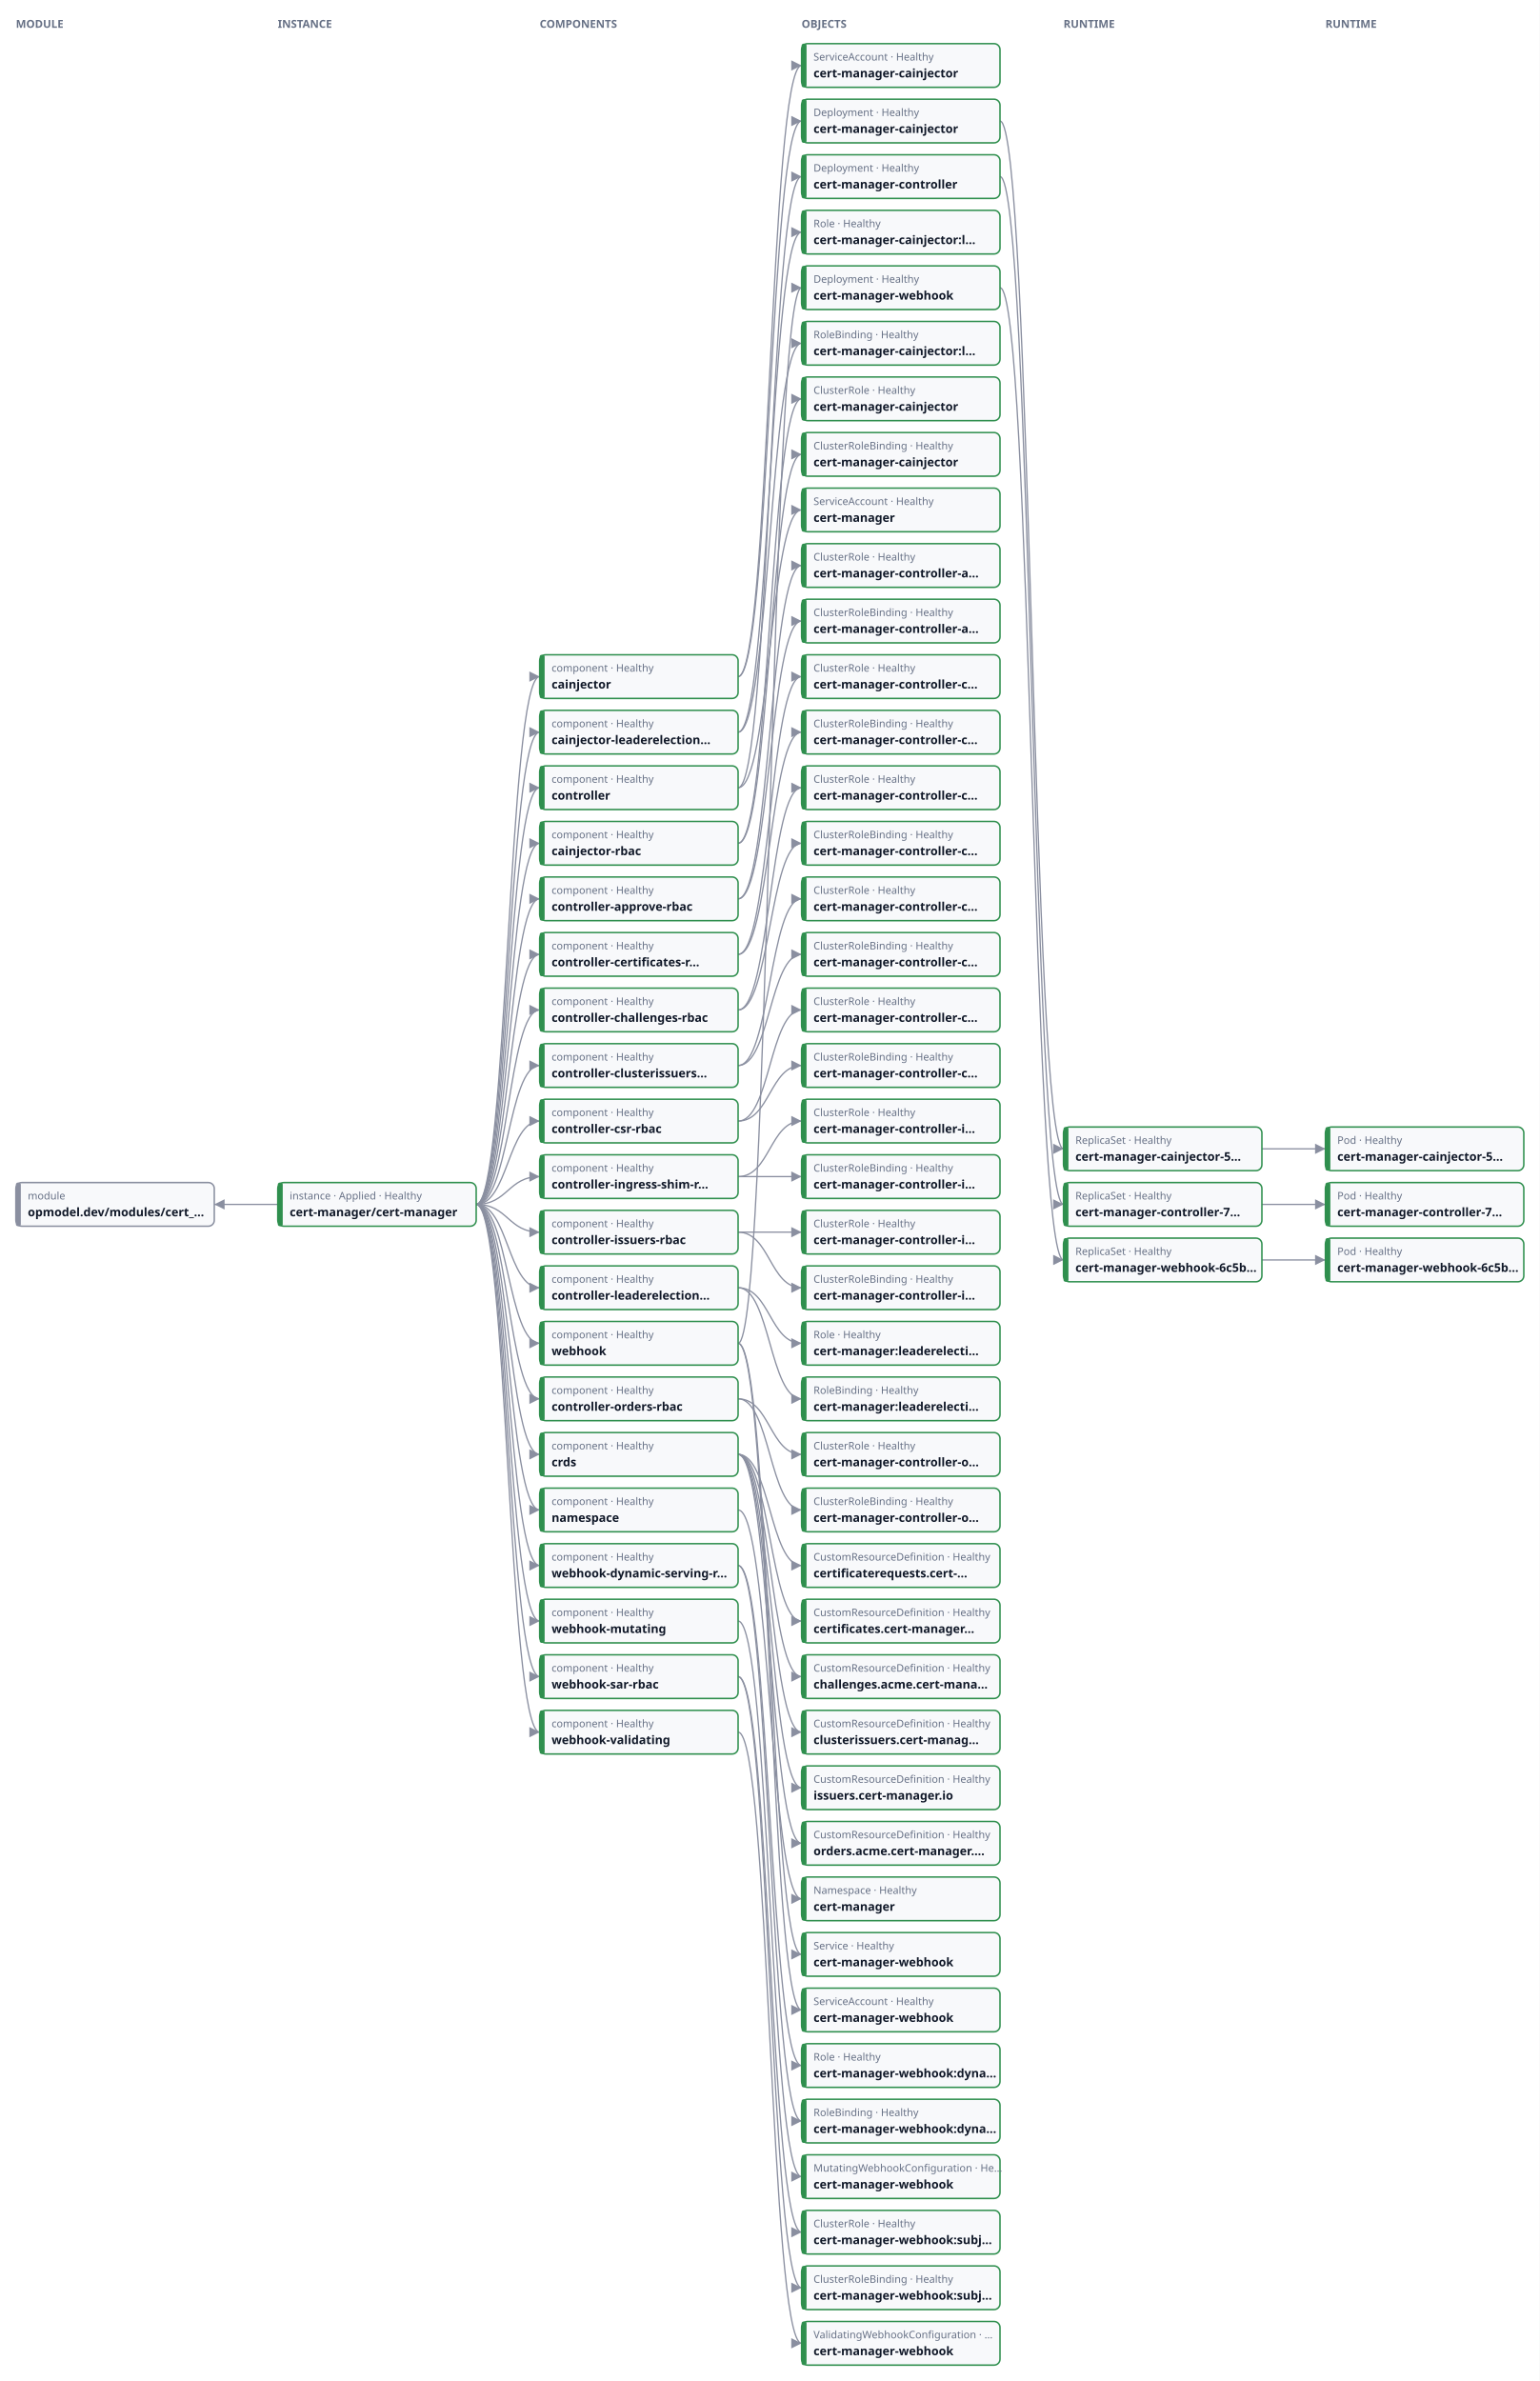
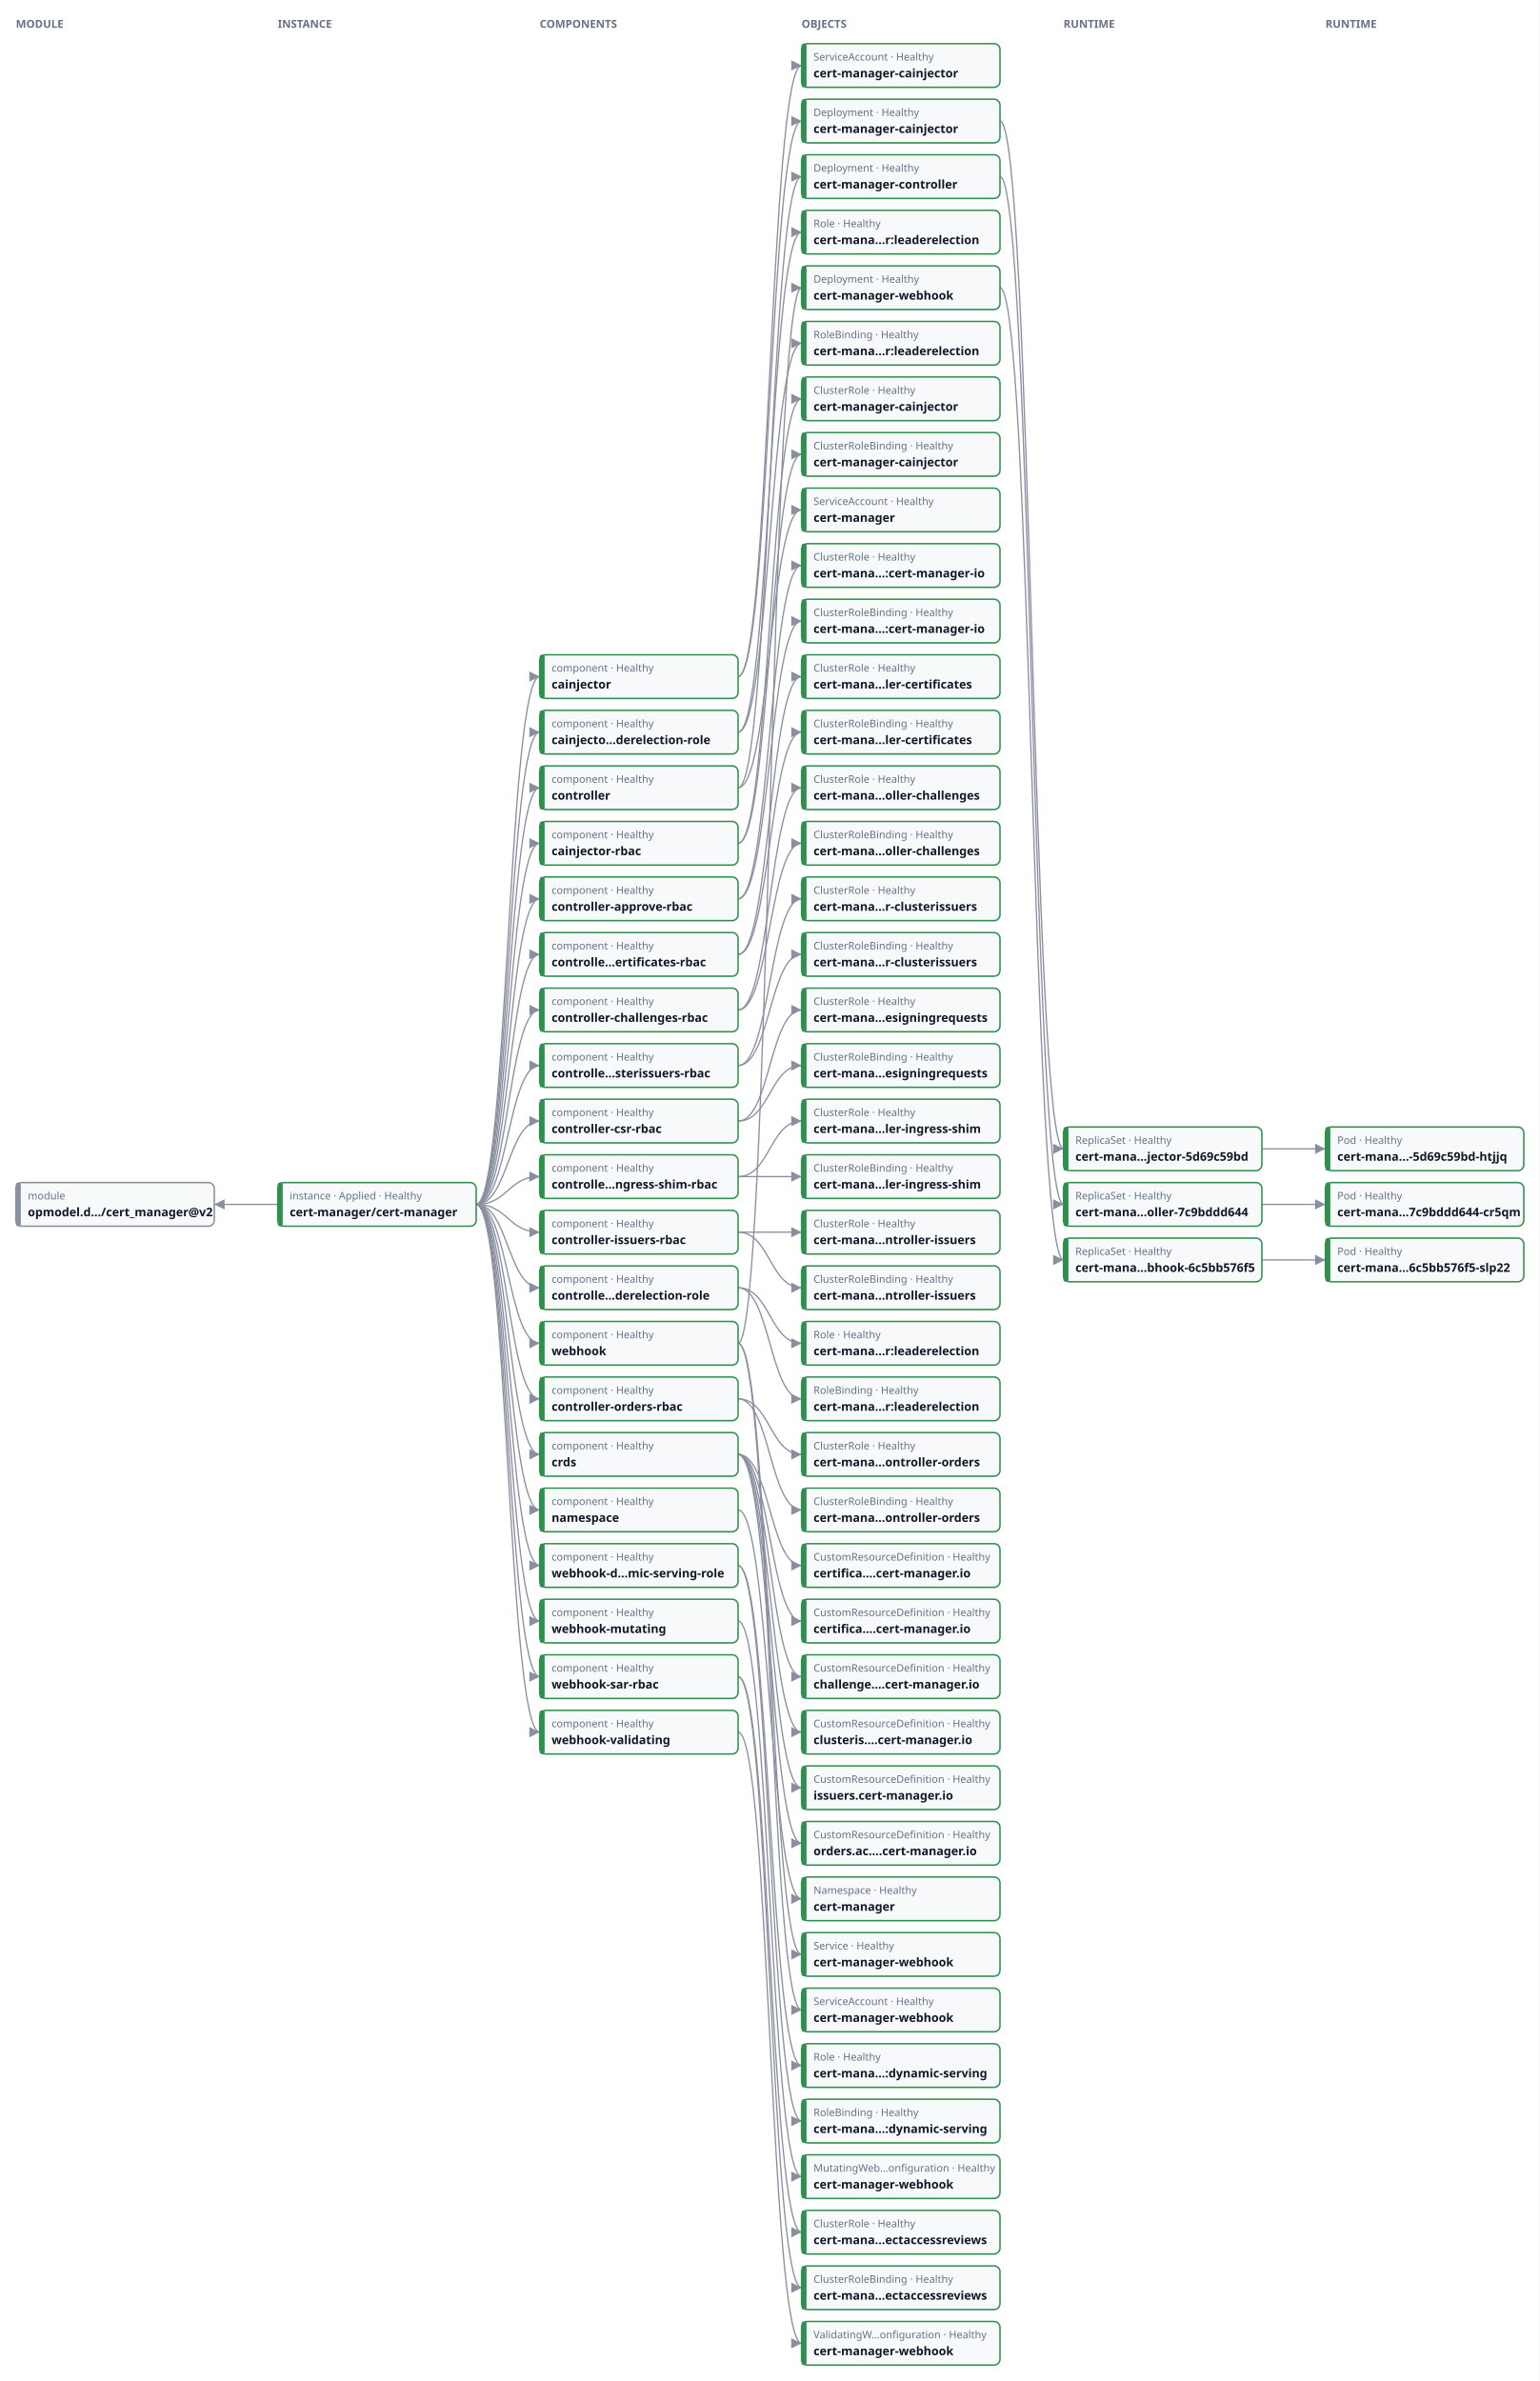
<svg xmlns="http://www.w3.org/2000/svg" width="1552" height="2400" viewBox="0 0 1552 2400" font-family="sans-serif" font-size="12" role="img" aria-label="instance graph of mi:cert-manager/cert-manager">
  <defs>
    <marker id="arrow" viewBox="0 0 8 8" refX="8" refY="4" markerWidth="8" markerHeight="8" orient="auto">
      <path d="M0 0L8 4L0 8z" fill="#8a8fa0" />
    </marker>
  </defs>
  <rect width="1552" height="2400" fill="#ffffff" />
  <text x="16" y="28" fill="#667085" font-size="11" font-weight="bold">MODULE</text>
  <text x="280" y="28" fill="#667085" font-size="11" font-weight="bold">INSTANCE</text>
  <text x="544" y="28" fill="#667085" font-size="11" font-weight="bold">COMPONENTS</text>
  <text x="808" y="28" fill="#667085" font-size="11" font-weight="bold">OBJECTS</text>
  <text x="1072" y="28" fill="#667085" font-size="11" font-weight="bold">RUNTIME</text>
  <text x="1336" y="28" fill="#667085" font-size="11" font-weight="bold">RUNTIME</text>
  <path d="M1008 122 C1040 122 1040 1158 1072 1158" fill="none" stroke="#8a8fa0" stroke-width="1.3" marker-end="url(#arrow)" />
  <path d="M1008 178 C1040 178 1040 1214 1072 1214" fill="none" stroke="#8a8fa0" stroke-width="1.3" marker-end="url(#arrow)" />
  <path d="M1008 290 C1040 290 1040 1270 1072 1270" fill="none" stroke="#8a8fa0" stroke-width="1.3" marker-end="url(#arrow)" />
  <path d="M1272 1158 C1304 1158 1304 1158 1336 1158" fill="none" stroke="#8a8fa0" stroke-width="1.3" marker-end="url(#arrow)" />
  <path d="M1272 1214 C1304 1214 1304 1214 1336 1214" fill="none" stroke="#8a8fa0" stroke-width="1.3" marker-end="url(#arrow)" />
  <path d="M1272 1270 C1304 1270 1304 1270 1336 1270" fill="none" stroke="#8a8fa0" stroke-width="1.3" marker-end="url(#arrow)" />
  <path d="M480 1214 C512 1214 512 682 544 682" fill="none" stroke="#8a8fa0" stroke-width="1.3" marker-end="url(#arrow)" />
  <path d="M480 1214 C512 1214 512 738 544 738" fill="none" stroke="#8a8fa0" stroke-width="1.3" marker-end="url(#arrow)" />
  <path d="M480 1214 C512 1214 512 850 544 850" fill="none" stroke="#8a8fa0" stroke-width="1.3" marker-end="url(#arrow)" />
  <path d="M480 1214 C512 1214 512 794 544 794" fill="none" stroke="#8a8fa0" stroke-width="1.3" marker-end="url(#arrow)" />
  <path d="M480 1214 C512 1214 512 906 544 906" fill="none" stroke="#8a8fa0" stroke-width="1.3" marker-end="url(#arrow)" />
  <path d="M480 1214 C512 1214 512 962 544 962" fill="none" stroke="#8a8fa0" stroke-width="1.3" marker-end="url(#arrow)" />
  <path d="M480 1214 C512 1214 512 1018 544 1018" fill="none" stroke="#8a8fa0" stroke-width="1.3" marker-end="url(#arrow)" />
  <path d="M480 1214 C512 1214 512 1074 544 1074" fill="none" stroke="#8a8fa0" stroke-width="1.3" marker-end="url(#arrow)" />
  <path d="M480 1214 C512 1214 512 1130 544 1130" fill="none" stroke="#8a8fa0" stroke-width="1.3" marker-end="url(#arrow)" />
  <path d="M480 1214 C512 1214 512 1186 544 1186" fill="none" stroke="#8a8fa0" stroke-width="1.3" marker-end="url(#arrow)" />
  <path d="M480 1214 C512 1214 512 1242 544 1242" fill="none" stroke="#8a8fa0" stroke-width="1.3" marker-end="url(#arrow)" />
  <path d="M480 1214 C512 1214 512 1298 544 1298" fill="none" stroke="#8a8fa0" stroke-width="1.3" marker-end="url(#arrow)" />
  <path d="M480 1214 C512 1214 512 1410 544 1410" fill="none" stroke="#8a8fa0" stroke-width="1.3" marker-end="url(#arrow)" />
  <path d="M480 1214 C512 1214 512 1466 544 1466" fill="none" stroke="#8a8fa0" stroke-width="1.3" marker-end="url(#arrow)" />
  <path d="M480 1214 C512 1214 512 1522 544 1522" fill="none" stroke="#8a8fa0" stroke-width="1.3" marker-end="url(#arrow)" />
  <path d="M480 1214 C512 1214 512 1354 544 1354" fill="none" stroke="#8a8fa0" stroke-width="1.3" marker-end="url(#arrow)" />
  <path d="M480 1214 C512 1214 512 1578 544 1578" fill="none" stroke="#8a8fa0" stroke-width="1.3" marker-end="url(#arrow)" />
  <path d="M480 1214 C512 1214 512 1634 544 1634" fill="none" stroke="#8a8fa0" stroke-width="1.3" marker-end="url(#arrow)" />
  <path d="M480 1214 C512 1214 512 1690 544 1690" fill="none" stroke="#8a8fa0" stroke-width="1.3" marker-end="url(#arrow)" />
  <path d="M480 1214 C512 1214 512 1746 544 1746" fill="none" stroke="#8a8fa0" stroke-width="1.3" marker-end="url(#arrow)" />
  <path d="M280 1214 C248 1214 248 1214 216 1214" fill="none" stroke="#8a8fa0" stroke-width="1.3" marker-end="url(#arrow)" />
  <path d="M744 738 C776 738 776 234 808 234" fill="none" stroke="#8a8fa0" stroke-width="1.3" marker-end="url(#arrow)" />
  <path d="M744 738 C776 738 776 346 808 346" fill="none" stroke="#8a8fa0" stroke-width="1.3" marker-end="url(#arrow)" />
  <path d="M744 850 C776 850 776 402 808 402" fill="none" stroke="#8a8fa0" stroke-width="1.3" marker-end="url(#arrow)" />
  <path d="M744 850 C776 850 776 458 808 458" fill="none" stroke="#8a8fa0" stroke-width="1.3" marker-end="url(#arrow)" />
  <path d="M744 682 C776 682 776 66 808 66" fill="none" stroke="#8a8fa0" stroke-width="1.3" marker-end="url(#arrow)" />
  <path d="M744 682 C776 682 776 122 808 122" fill="none" stroke="#8a8fa0" stroke-width="1.3" marker-end="url(#arrow)" />
  <path d="M744 906 C776 906 776 570 808 570" fill="none" stroke="#8a8fa0" stroke-width="1.3" marker-end="url(#arrow)" />
  <path d="M744 906 C776 906 776 626 808 626" fill="none" stroke="#8a8fa0" stroke-width="1.3" marker-end="url(#arrow)" />
  <path d="M744 962 C776 962 776 682 808 682" fill="none" stroke="#8a8fa0" stroke-width="1.3" marker-end="url(#arrow)" />
  <path d="M744 962 C776 962 776 738 808 738" fill="none" stroke="#8a8fa0" stroke-width="1.3" marker-end="url(#arrow)" />
  <path d="M744 1018 C776 1018 776 794 808 794" fill="none" stroke="#8a8fa0" stroke-width="1.3" marker-end="url(#arrow)" />
  <path d="M744 1018 C776 1018 776 850 808 850" fill="none" stroke="#8a8fa0" stroke-width="1.3" marker-end="url(#arrow)" />
  <path d="M744 1074 C776 1074 776 906 808 906" fill="none" stroke="#8a8fa0" stroke-width="1.3" marker-end="url(#arrow)" />
  <path d="M744 1074 C776 1074 776 962 808 962" fill="none" stroke="#8a8fa0" stroke-width="1.3" marker-end="url(#arrow)" />
  <path d="M744 1130 C776 1130 776 1018 808 1018" fill="none" stroke="#8a8fa0" stroke-width="1.3" marker-end="url(#arrow)" />
  <path d="M744 1130 C776 1130 776 1074 808 1074" fill="none" stroke="#8a8fa0" stroke-width="1.3" marker-end="url(#arrow)" />
  <path d="M744 1186 C776 1186 776 1130 808 1130" fill="none" stroke="#8a8fa0" stroke-width="1.3" marker-end="url(#arrow)" />
  <path d="M744 1186 C776 1186 776 1186 808 1186" fill="none" stroke="#8a8fa0" stroke-width="1.3" marker-end="url(#arrow)" />
  <path d="M744 1242 C776 1242 776 1242 808 1242" fill="none" stroke="#8a8fa0" stroke-width="1.3" marker-end="url(#arrow)" />
  <path d="M744 1242 C776 1242 776 1298 808 1298" fill="none" stroke="#8a8fa0" stroke-width="1.3" marker-end="url(#arrow)" />
  <path d="M744 1298 C776 1298 776 1354 808 1354" fill="none" stroke="#8a8fa0" stroke-width="1.3" marker-end="url(#arrow)" />
  <path d="M744 1298 C776 1298 776 1410 808 1410" fill="none" stroke="#8a8fa0" stroke-width="1.3" marker-end="url(#arrow)" />
  <path d="M744 1410 C776 1410 776 1466 808 1466" fill="none" stroke="#8a8fa0" stroke-width="1.3" marker-end="url(#arrow)" />
  <path d="M744 1410 C776 1410 776 1522 808 1522" fill="none" stroke="#8a8fa0" stroke-width="1.3" marker-end="url(#arrow)" />
  <path d="M744 794 C776 794 776 514 808 514" fill="none" stroke="#8a8fa0" stroke-width="1.3" marker-end="url(#arrow)" />
  <path d="M744 794 C776 794 776 178 808 178" fill="none" stroke="#8a8fa0" stroke-width="1.3" marker-end="url(#arrow)" />
  <path d="M744 1466 C776 1466 776 1578 808 1578" fill="none" stroke="#8a8fa0" stroke-width="1.3" marker-end="url(#arrow)" />
  <path d="M744 1466 C776 1466 776 1634 808 1634" fill="none" stroke="#8a8fa0" stroke-width="1.3" marker-end="url(#arrow)" />
  <path d="M744 1466 C776 1466 776 1690 808 1690" fill="none" stroke="#8a8fa0" stroke-width="1.3" marker-end="url(#arrow)" />
  <path d="M744 1466 C776 1466 776 1746 808 1746" fill="none" stroke="#8a8fa0" stroke-width="1.3" marker-end="url(#arrow)" />
  <path d="M744 1466 C776 1466 776 1802 808 1802" fill="none" stroke="#8a8fa0" stroke-width="1.3" marker-end="url(#arrow)" />
  <path d="M744 1466 C776 1466 776 1858 808 1858" fill="none" stroke="#8a8fa0" stroke-width="1.3" marker-end="url(#arrow)" />
  <path d="M744 1522 C776 1522 776 1914 808 1914" fill="none" stroke="#8a8fa0" stroke-width="1.3" marker-end="url(#arrow)" />
  <path d="M744 1578 C776 1578 776 2082 808 2082" fill="none" stroke="#8a8fa0" stroke-width="1.3" marker-end="url(#arrow)" />
  <path d="M744 1578 C776 1578 776 2138 808 2138" fill="none" stroke="#8a8fa0" stroke-width="1.3" marker-end="url(#arrow)" />
  <path d="M744 1634 C776 1634 776 2194 808 2194" fill="none" stroke="#8a8fa0" stroke-width="1.3" marker-end="url(#arrow)" />
  <path d="M744 1690 C776 1690 776 2250 808 2250" fill="none" stroke="#8a8fa0" stroke-width="1.3" marker-end="url(#arrow)" />
  <path d="M744 1690 C776 1690 776 2306 808 2306" fill="none" stroke="#8a8fa0" stroke-width="1.3" marker-end="url(#arrow)" />
  <path d="M744 1746 C776 1746 776 2362 808 2362" fill="none" stroke="#8a8fa0" stroke-width="1.3" marker-end="url(#arrow)" />
  <path d="M744 1354 C776 1354 776 1970 808 1970" fill="none" stroke="#8a8fa0" stroke-width="1.3" marker-end="url(#arrow)" />
  <path d="M744 1354 C776 1354 776 2026 808 2026" fill="none" stroke="#8a8fa0" stroke-width="1.3" marker-end="url(#arrow)" />
  <path d="M744 1354 C776 1354 776 290 808 290" fill="none" stroke="#8a8fa0" stroke-width="1.3" marker-end="url(#arrow)" />
  <g transform="translate(16 1192)">
    <rect width="200" height="44" rx="6" fill="#f8f9fb" stroke="#8a8fa0" stroke-width="1.5" />
    <rect width="5" height="44" rx="2" fill="#8a8fa0" />
    <text x="12" y="17" fill="#667085" font-size="10.5">module</text>
-     <text x="12" y="34" fill="#101828" font-weight="bold">opmodel.dev/modules/cert_…</text>
+     <text x="12" y="34" fill="#101828" font-weight="bold">opmodel.d…/cert_manager@v2</text>
  </g>
  <g transform="translate(280 1192)">
    <rect width="200" height="44" rx="6" fill="#f8f9fb" stroke="#2f8f4e" stroke-width="1.5" />
    <rect width="5" height="44" rx="2" fill="#2f8f4e" />
    <text x="12" y="17" fill="#667085" font-size="10.5">instance · Applied · Healthy</text>
    <text x="12" y="34" fill="#101828" font-weight="bold">cert-manager/cert-manager</text>
  </g>
  <g transform="translate(544 660)">
    <rect width="200" height="44" rx="6" fill="#f8f9fb" stroke="#2f8f4e" stroke-width="1.5" />
    <rect width="5" height="44" rx="2" fill="#2f8f4e" />
    <text x="12" y="17" fill="#667085" font-size="10.5">component · Healthy</text>
    <text x="12" y="34" fill="#101828" font-weight="bold">cainjector</text>
  </g>
  <g transform="translate(544 716)">
    <rect width="200" height="44" rx="6" fill="#f8f9fb" stroke="#2f8f4e" stroke-width="1.5" />
    <rect width="5" height="44" rx="2" fill="#2f8f4e" />
    <text x="12" y="17" fill="#667085" font-size="10.5">component · Healthy</text>
-     <text x="12" y="34" fill="#101828" font-weight="bold">cainjector-leaderelection…</text>
+     <text x="12" y="34" fill="#101828" font-weight="bold">cainjecto…derelection-role</text>
  </g>
  <g transform="translate(544 772)">
    <rect width="200" height="44" rx="6" fill="#f8f9fb" stroke="#2f8f4e" stroke-width="1.5" />
    <rect width="5" height="44" rx="2" fill="#2f8f4e" />
    <text x="12" y="17" fill="#667085" font-size="10.5">component · Healthy</text>
    <text x="12" y="34" fill="#101828" font-weight="bold">controller</text>
  </g>
  <g transform="translate(544 828)">
    <rect width="200" height="44" rx="6" fill="#f8f9fb" stroke="#2f8f4e" stroke-width="1.5" />
    <rect width="5" height="44" rx="2" fill="#2f8f4e" />
    <text x="12" y="17" fill="#667085" font-size="10.5">component · Healthy</text>
    <text x="12" y="34" fill="#101828" font-weight="bold">cainjector-rbac</text>
  </g>
  <g transform="translate(544 884)">
    <rect width="200" height="44" rx="6" fill="#f8f9fb" stroke="#2f8f4e" stroke-width="1.5" />
    <rect width="5" height="44" rx="2" fill="#2f8f4e" />
    <text x="12" y="17" fill="#667085" font-size="10.5">component · Healthy</text>
    <text x="12" y="34" fill="#101828" font-weight="bold">controller-approve-rbac</text>
  </g>
  <g transform="translate(544 940)">
    <rect width="200" height="44" rx="6" fill="#f8f9fb" stroke="#2f8f4e" stroke-width="1.5" />
    <rect width="5" height="44" rx="2" fill="#2f8f4e" />
    <text x="12" y="17" fill="#667085" font-size="10.5">component · Healthy</text>
-     <text x="12" y="34" fill="#101828" font-weight="bold">controller-certificates-r…</text>
+     <text x="12" y="34" fill="#101828" font-weight="bold">controlle…ertificates-rbac</text>
  </g>
  <g transform="translate(544 996)">
    <rect width="200" height="44" rx="6" fill="#f8f9fb" stroke="#2f8f4e" stroke-width="1.5" />
    <rect width="5" height="44" rx="2" fill="#2f8f4e" />
    <text x="12" y="17" fill="#667085" font-size="10.5">component · Healthy</text>
    <text x="12" y="34" fill="#101828" font-weight="bold">controller-challenges-rbac</text>
  </g>
  <g transform="translate(544 1052)">
    <rect width="200" height="44" rx="6" fill="#f8f9fb" stroke="#2f8f4e" stroke-width="1.5" />
    <rect width="5" height="44" rx="2" fill="#2f8f4e" />
    <text x="12" y="17" fill="#667085" font-size="10.5">component · Healthy</text>
-     <text x="12" y="34" fill="#101828" font-weight="bold">controller-clusterissuers…</text>
+     <text x="12" y="34" fill="#101828" font-weight="bold">controlle…sterissuers-rbac</text>
  </g>
  <g transform="translate(544 1108)">
    <rect width="200" height="44" rx="6" fill="#f8f9fb" stroke="#2f8f4e" stroke-width="1.5" />
    <rect width="5" height="44" rx="2" fill="#2f8f4e" />
    <text x="12" y="17" fill="#667085" font-size="10.5">component · Healthy</text>
    <text x="12" y="34" fill="#101828" font-weight="bold">controller-csr-rbac</text>
  </g>
  <g transform="translate(544 1164)">
    <rect width="200" height="44" rx="6" fill="#f8f9fb" stroke="#2f8f4e" stroke-width="1.5" />
    <rect width="5" height="44" rx="2" fill="#2f8f4e" />
    <text x="12" y="17" fill="#667085" font-size="10.5">component · Healthy</text>
-     <text x="12" y="34" fill="#101828" font-weight="bold">controller-ingress-shim-r…</text>
+     <text x="12" y="34" fill="#101828" font-weight="bold">controlle…ngress-shim-rbac</text>
  </g>
  <g transform="translate(544 1220)">
    <rect width="200" height="44" rx="6" fill="#f8f9fb" stroke="#2f8f4e" stroke-width="1.5" />
    <rect width="5" height="44" rx="2" fill="#2f8f4e" />
    <text x="12" y="17" fill="#667085" font-size="10.5">component · Healthy</text>
    <text x="12" y="34" fill="#101828" font-weight="bold">controller-issuers-rbac</text>
  </g>
  <g transform="translate(544 1276)">
    <rect width="200" height="44" rx="6" fill="#f8f9fb" stroke="#2f8f4e" stroke-width="1.5" />
    <rect width="5" height="44" rx="2" fill="#2f8f4e" />
    <text x="12" y="17" fill="#667085" font-size="10.5">component · Healthy</text>
-     <text x="12" y="34" fill="#101828" font-weight="bold">controller-leaderelection…</text>
+     <text x="12" y="34" fill="#101828" font-weight="bold">controlle…derelection-role</text>
  </g>
  <g transform="translate(544 1332)">
    <rect width="200" height="44" rx="6" fill="#f8f9fb" stroke="#2f8f4e" stroke-width="1.5" />
    <rect width="5" height="44" rx="2" fill="#2f8f4e" />
    <text x="12" y="17" fill="#667085" font-size="10.5">component · Healthy</text>
    <text x="12" y="34" fill="#101828" font-weight="bold">webhook</text>
  </g>
  <g transform="translate(544 1388)">
    <rect width="200" height="44" rx="6" fill="#f8f9fb" stroke="#2f8f4e" stroke-width="1.5" />
    <rect width="5" height="44" rx="2" fill="#2f8f4e" />
    <text x="12" y="17" fill="#667085" font-size="10.5">component · Healthy</text>
    <text x="12" y="34" fill="#101828" font-weight="bold">controller-orders-rbac</text>
  </g>
  <g transform="translate(544 1444)">
    <rect width="200" height="44" rx="6" fill="#f8f9fb" stroke="#2f8f4e" stroke-width="1.5" />
    <rect width="5" height="44" rx="2" fill="#2f8f4e" />
    <text x="12" y="17" fill="#667085" font-size="10.5">component · Healthy</text>
    <text x="12" y="34" fill="#101828" font-weight="bold">crds</text>
  </g>
  <g transform="translate(544 1500)">
    <rect width="200" height="44" rx="6" fill="#f8f9fb" stroke="#2f8f4e" stroke-width="1.5" />
    <rect width="5" height="44" rx="2" fill="#2f8f4e" />
    <text x="12" y="17" fill="#667085" font-size="10.5">component · Healthy</text>
    <text x="12" y="34" fill="#101828" font-weight="bold">namespace</text>
  </g>
  <g transform="translate(544 1556)">
    <rect width="200" height="44" rx="6" fill="#f8f9fb" stroke="#2f8f4e" stroke-width="1.5" />
    <rect width="5" height="44" rx="2" fill="#2f8f4e" />
    <text x="12" y="17" fill="#667085" font-size="10.5">component · Healthy</text>
-     <text x="12" y="34" fill="#101828" font-weight="bold">webhook-dynamic-serving-r…</text>
+     <text x="12" y="34" fill="#101828" font-weight="bold">webhook-d…mic-serving-role</text>
  </g>
  <g transform="translate(544 1612)">
    <rect width="200" height="44" rx="6" fill="#f8f9fb" stroke="#2f8f4e" stroke-width="1.5" />
    <rect width="5" height="44" rx="2" fill="#2f8f4e" />
    <text x="12" y="17" fill="#667085" font-size="10.5">component · Healthy</text>
    <text x="12" y="34" fill="#101828" font-weight="bold">webhook-mutating</text>
  </g>
  <g transform="translate(544 1668)">
    <rect width="200" height="44" rx="6" fill="#f8f9fb" stroke="#2f8f4e" stroke-width="1.5" />
    <rect width="5" height="44" rx="2" fill="#2f8f4e" />
    <text x="12" y="17" fill="#667085" font-size="10.5">component · Healthy</text>
    <text x="12" y="34" fill="#101828" font-weight="bold">webhook-sar-rbac</text>
  </g>
  <g transform="translate(544 1724)">
    <rect width="200" height="44" rx="6" fill="#f8f9fb" stroke="#2f8f4e" stroke-width="1.5" />
    <rect width="5" height="44" rx="2" fill="#2f8f4e" />
    <text x="12" y="17" fill="#667085" font-size="10.5">component · Healthy</text>
    <text x="12" y="34" fill="#101828" font-weight="bold">webhook-validating</text>
  </g>
  <g transform="translate(808 44)">
    <rect width="200" height="44" rx="6" fill="#f8f9fb" stroke="#2f8f4e" stroke-width="1.5" />
    <rect width="5" height="44" rx="2" fill="#2f8f4e" />
    <text x="12" y="17" fill="#667085" font-size="10.5">ServiceAccount · Healthy</text>
    <text x="12" y="34" fill="#101828" font-weight="bold">cert-manager-cainjector</text>
  </g>
  <g transform="translate(808 100)">
    <rect width="200" height="44" rx="6" fill="#f8f9fb" stroke="#2f8f4e" stroke-width="1.5" />
    <rect width="5" height="44" rx="2" fill="#2f8f4e" />
    <text x="12" y="17" fill="#667085" font-size="10.5">Deployment · Healthy</text>
    <text x="12" y="34" fill="#101828" font-weight="bold">cert-manager-cainjector</text>
  </g>
  <g transform="translate(808 156)">
    <rect width="200" height="44" rx="6" fill="#f8f9fb" stroke="#2f8f4e" stroke-width="1.5" />
    <rect width="5" height="44" rx="2" fill="#2f8f4e" />
    <text x="12" y="17" fill="#667085" font-size="10.5">Deployment · Healthy</text>
    <text x="12" y="34" fill="#101828" font-weight="bold">cert-manager-controller</text>
  </g>
  <g transform="translate(808 212)">
    <rect width="200" height="44" rx="6" fill="#f8f9fb" stroke="#2f8f4e" stroke-width="1.5" />
    <rect width="5" height="44" rx="2" fill="#2f8f4e" />
    <text x="12" y="17" fill="#667085" font-size="10.5">Role · Healthy</text>
-     <text x="12" y="34" fill="#101828" font-weight="bold">cert-manager-cainjector:l…</text>
+     <text x="12" y="34" fill="#101828" font-weight="bold">cert-mana…r:leaderelection</text>
  </g>
  <g transform="translate(808 268)">
    <rect width="200" height="44" rx="6" fill="#f8f9fb" stroke="#2f8f4e" stroke-width="1.5" />
    <rect width="5" height="44" rx="2" fill="#2f8f4e" />
    <text x="12" y="17" fill="#667085" font-size="10.5">Deployment · Healthy</text>
    <text x="12" y="34" fill="#101828" font-weight="bold">cert-manager-webhook</text>
  </g>
  <g transform="translate(808 324)">
    <rect width="200" height="44" rx="6" fill="#f8f9fb" stroke="#2f8f4e" stroke-width="1.5" />
    <rect width="5" height="44" rx="2" fill="#2f8f4e" />
    <text x="12" y="17" fill="#667085" font-size="10.5">RoleBinding · Healthy</text>
-     <text x="12" y="34" fill="#101828" font-weight="bold">cert-manager-cainjector:l…</text>
+     <text x="12" y="34" fill="#101828" font-weight="bold">cert-mana…r:leaderelection</text>
  </g>
  <g transform="translate(808 380)">
    <rect width="200" height="44" rx="6" fill="#f8f9fb" stroke="#2f8f4e" stroke-width="1.5" />
    <rect width="5" height="44" rx="2" fill="#2f8f4e" />
    <text x="12" y="17" fill="#667085" font-size="10.5">ClusterRole · Healthy</text>
    <text x="12" y="34" fill="#101828" font-weight="bold">cert-manager-cainjector</text>
  </g>
  <g transform="translate(808 436)">
    <rect width="200" height="44" rx="6" fill="#f8f9fb" stroke="#2f8f4e" stroke-width="1.5" />
    <rect width="5" height="44" rx="2" fill="#2f8f4e" />
    <text x="12" y="17" fill="#667085" font-size="10.5">ClusterRoleBinding · Healthy</text>
    <text x="12" y="34" fill="#101828" font-weight="bold">cert-manager-cainjector</text>
  </g>
  <g transform="translate(808 492)">
    <rect width="200" height="44" rx="6" fill="#f8f9fb" stroke="#2f8f4e" stroke-width="1.5" />
    <rect width="5" height="44" rx="2" fill="#2f8f4e" />
    <text x="12" y="17" fill="#667085" font-size="10.5">ServiceAccount · Healthy</text>
    <text x="12" y="34" fill="#101828" font-weight="bold">cert-manager</text>
  </g>
  <g transform="translate(808 548)">
    <rect width="200" height="44" rx="6" fill="#f8f9fb" stroke="#2f8f4e" stroke-width="1.5" />
    <rect width="5" height="44" rx="2" fill="#2f8f4e" />
    <text x="12" y="17" fill="#667085" font-size="10.5">ClusterRole · Healthy</text>
-     <text x="12" y="34" fill="#101828" font-weight="bold">cert-manager-controller-a…</text>
+     <text x="12" y="34" fill="#101828" font-weight="bold">cert-mana…:cert-manager-io</text>
  </g>
  <g transform="translate(808 604)">
    <rect width="200" height="44" rx="6" fill="#f8f9fb" stroke="#2f8f4e" stroke-width="1.5" />
    <rect width="5" height="44" rx="2" fill="#2f8f4e" />
    <text x="12" y="17" fill="#667085" font-size="10.5">ClusterRoleBinding · Healthy</text>
-     <text x="12" y="34" fill="#101828" font-weight="bold">cert-manager-controller-a…</text>
+     <text x="12" y="34" fill="#101828" font-weight="bold">cert-mana…:cert-manager-io</text>
  </g>
  <g transform="translate(808 660)">
    <rect width="200" height="44" rx="6" fill="#f8f9fb" stroke="#2f8f4e" stroke-width="1.5" />
    <rect width="5" height="44" rx="2" fill="#2f8f4e" />
    <text x="12" y="17" fill="#667085" font-size="10.5">ClusterRole · Healthy</text>
-     <text x="12" y="34" fill="#101828" font-weight="bold">cert-manager-controller-c…</text>
+     <text x="12" y="34" fill="#101828" font-weight="bold">cert-mana…ler-certificates</text>
  </g>
  <g transform="translate(808 716)">
    <rect width="200" height="44" rx="6" fill="#f8f9fb" stroke="#2f8f4e" stroke-width="1.5" />
    <rect width="5" height="44" rx="2" fill="#2f8f4e" />
    <text x="12" y="17" fill="#667085" font-size="10.5">ClusterRoleBinding · Healthy</text>
-     <text x="12" y="34" fill="#101828" font-weight="bold">cert-manager-controller-c…</text>
+     <text x="12" y="34" fill="#101828" font-weight="bold">cert-mana…ler-certificates</text>
  </g>
  <g transform="translate(808 772)">
    <rect width="200" height="44" rx="6" fill="#f8f9fb" stroke="#2f8f4e" stroke-width="1.5" />
    <rect width="5" height="44" rx="2" fill="#2f8f4e" />
    <text x="12" y="17" fill="#667085" font-size="10.5">ClusterRole · Healthy</text>
-     <text x="12" y="34" fill="#101828" font-weight="bold">cert-manager-controller-c…</text>
+     <text x="12" y="34" fill="#101828" font-weight="bold">cert-mana…oller-challenges</text>
  </g>
  <g transform="translate(808 828)">
    <rect width="200" height="44" rx="6" fill="#f8f9fb" stroke="#2f8f4e" stroke-width="1.5" />
    <rect width="5" height="44" rx="2" fill="#2f8f4e" />
    <text x="12" y="17" fill="#667085" font-size="10.5">ClusterRoleBinding · Healthy</text>
-     <text x="12" y="34" fill="#101828" font-weight="bold">cert-manager-controller-c…</text>
+     <text x="12" y="34" fill="#101828" font-weight="bold">cert-mana…oller-challenges</text>
  </g>
  <g transform="translate(808 884)">
    <rect width="200" height="44" rx="6" fill="#f8f9fb" stroke="#2f8f4e" stroke-width="1.5" />
    <rect width="5" height="44" rx="2" fill="#2f8f4e" />
    <text x="12" y="17" fill="#667085" font-size="10.5">ClusterRole · Healthy</text>
-     <text x="12" y="34" fill="#101828" font-weight="bold">cert-manager-controller-c…</text>
+     <text x="12" y="34" fill="#101828" font-weight="bold">cert-mana…r-clusterissuers</text>
  </g>
  <g transform="translate(808 940)">
    <rect width="200" height="44" rx="6" fill="#f8f9fb" stroke="#2f8f4e" stroke-width="1.5" />
    <rect width="5" height="44" rx="2" fill="#2f8f4e" />
    <text x="12" y="17" fill="#667085" font-size="10.5">ClusterRoleBinding · Healthy</text>
-     <text x="12" y="34" fill="#101828" font-weight="bold">cert-manager-controller-c…</text>
+     <text x="12" y="34" fill="#101828" font-weight="bold">cert-mana…r-clusterissuers</text>
  </g>
  <g transform="translate(808 996)">
    <rect width="200" height="44" rx="6" fill="#f8f9fb" stroke="#2f8f4e" stroke-width="1.5" />
    <rect width="5" height="44" rx="2" fill="#2f8f4e" />
    <text x="12" y="17" fill="#667085" font-size="10.5">ClusterRole · Healthy</text>
-     <text x="12" y="34" fill="#101828" font-weight="bold">cert-manager-controller-c…</text>
+     <text x="12" y="34" fill="#101828" font-weight="bold">cert-mana…esigningrequests</text>
  </g>
  <g transform="translate(808 1052)">
    <rect width="200" height="44" rx="6" fill="#f8f9fb" stroke="#2f8f4e" stroke-width="1.5" />
    <rect width="5" height="44" rx="2" fill="#2f8f4e" />
    <text x="12" y="17" fill="#667085" font-size="10.5">ClusterRoleBinding · Healthy</text>
-     <text x="12" y="34" fill="#101828" font-weight="bold">cert-manager-controller-c…</text>
+     <text x="12" y="34" fill="#101828" font-weight="bold">cert-mana…esigningrequests</text>
  </g>
  <g transform="translate(808 1108)">
    <rect width="200" height="44" rx="6" fill="#f8f9fb" stroke="#2f8f4e" stroke-width="1.5" />
    <rect width="5" height="44" rx="2" fill="#2f8f4e" />
    <text x="12" y="17" fill="#667085" font-size="10.5">ClusterRole · Healthy</text>
-     <text x="12" y="34" fill="#101828" font-weight="bold">cert-manager-controller-i…</text>
+     <text x="12" y="34" fill="#101828" font-weight="bold">cert-mana…ler-ingress-shim</text>
  </g>
  <g transform="translate(808 1164)">
    <rect width="200" height="44" rx="6" fill="#f8f9fb" stroke="#2f8f4e" stroke-width="1.5" />
    <rect width="5" height="44" rx="2" fill="#2f8f4e" />
    <text x="12" y="17" fill="#667085" font-size="10.5">ClusterRoleBinding · Healthy</text>
-     <text x="12" y="34" fill="#101828" font-weight="bold">cert-manager-controller-i…</text>
+     <text x="12" y="34" fill="#101828" font-weight="bold">cert-mana…ler-ingress-shim</text>
  </g>
  <g transform="translate(808 1220)">
    <rect width="200" height="44" rx="6" fill="#f8f9fb" stroke="#2f8f4e" stroke-width="1.5" />
    <rect width="5" height="44" rx="2" fill="#2f8f4e" />
    <text x="12" y="17" fill="#667085" font-size="10.5">ClusterRole · Healthy</text>
-     <text x="12" y="34" fill="#101828" font-weight="bold">cert-manager-controller-i…</text>
+     <text x="12" y="34" fill="#101828" font-weight="bold">cert-mana…ntroller-issuers</text>
  </g>
  <g transform="translate(808 1276)">
    <rect width="200" height="44" rx="6" fill="#f8f9fb" stroke="#2f8f4e" stroke-width="1.5" />
    <rect width="5" height="44" rx="2" fill="#2f8f4e" />
    <text x="12" y="17" fill="#667085" font-size="10.5">ClusterRoleBinding · Healthy</text>
-     <text x="12" y="34" fill="#101828" font-weight="bold">cert-manager-controller-i…</text>
+     <text x="12" y="34" fill="#101828" font-weight="bold">cert-mana…ntroller-issuers</text>
  </g>
  <g transform="translate(808 1332)">
    <rect width="200" height="44" rx="6" fill="#f8f9fb" stroke="#2f8f4e" stroke-width="1.5" />
    <rect width="5" height="44" rx="2" fill="#2f8f4e" />
    <text x="12" y="17" fill="#667085" font-size="10.5">Role · Healthy</text>
-     <text x="12" y="34" fill="#101828" font-weight="bold">cert-manager:leaderelecti…</text>
+     <text x="12" y="34" fill="#101828" font-weight="bold">cert-mana…r:leaderelection</text>
  </g>
  <g transform="translate(808 1388)">
    <rect width="200" height="44" rx="6" fill="#f8f9fb" stroke="#2f8f4e" stroke-width="1.5" />
    <rect width="5" height="44" rx="2" fill="#2f8f4e" />
    <text x="12" y="17" fill="#667085" font-size="10.5">RoleBinding · Healthy</text>
-     <text x="12" y="34" fill="#101828" font-weight="bold">cert-manager:leaderelecti…</text>
+     <text x="12" y="34" fill="#101828" font-weight="bold">cert-mana…r:leaderelection</text>
  </g>
  <g transform="translate(808 1444)">
    <rect width="200" height="44" rx="6" fill="#f8f9fb" stroke="#2f8f4e" stroke-width="1.5" />
    <rect width="5" height="44" rx="2" fill="#2f8f4e" />
    <text x="12" y="17" fill="#667085" font-size="10.5">ClusterRole · Healthy</text>
-     <text x="12" y="34" fill="#101828" font-weight="bold">cert-manager-controller-o…</text>
+     <text x="12" y="34" fill="#101828" font-weight="bold">cert-mana…ontroller-orders</text>
  </g>
  <g transform="translate(808 1500)">
    <rect width="200" height="44" rx="6" fill="#f8f9fb" stroke="#2f8f4e" stroke-width="1.5" />
    <rect width="5" height="44" rx="2" fill="#2f8f4e" />
    <text x="12" y="17" fill="#667085" font-size="10.5">ClusterRoleBinding · Healthy</text>
-     <text x="12" y="34" fill="#101828" font-weight="bold">cert-manager-controller-o…</text>
+     <text x="12" y="34" fill="#101828" font-weight="bold">cert-mana…ontroller-orders</text>
  </g>
  <g transform="translate(808 1556)">
    <rect width="200" height="44" rx="6" fill="#f8f9fb" stroke="#2f8f4e" stroke-width="1.5" />
    <rect width="5" height="44" rx="2" fill="#2f8f4e" />
    <text x="12" y="17" fill="#667085" font-size="10.5">CustomResourceDefinition · Healthy</text>
-     <text x="12" y="34" fill="#101828" font-weight="bold">certificaterequests.cert-…</text>
+     <text x="12" y="34" fill="#101828" font-weight="bold">certifica….cert-manager.io</text>
  </g>
  <g transform="translate(808 1612)">
    <rect width="200" height="44" rx="6" fill="#f8f9fb" stroke="#2f8f4e" stroke-width="1.5" />
    <rect width="5" height="44" rx="2" fill="#2f8f4e" />
    <text x="12" y="17" fill="#667085" font-size="10.5">CustomResourceDefinition · Healthy</text>
-     <text x="12" y="34" fill="#101828" font-weight="bold">certificates.cert-manager…</text>
+     <text x="12" y="34" fill="#101828" font-weight="bold">certifica….cert-manager.io</text>
  </g>
  <g transform="translate(808 1668)">
    <rect width="200" height="44" rx="6" fill="#f8f9fb" stroke="#2f8f4e" stroke-width="1.5" />
    <rect width="5" height="44" rx="2" fill="#2f8f4e" />
    <text x="12" y="17" fill="#667085" font-size="10.5">CustomResourceDefinition · Healthy</text>
-     <text x="12" y="34" fill="#101828" font-weight="bold">challenges.acme.cert-mana…</text>
+     <text x="12" y="34" fill="#101828" font-weight="bold">challenge….cert-manager.io</text>
  </g>
  <g transform="translate(808 1724)">
    <rect width="200" height="44" rx="6" fill="#f8f9fb" stroke="#2f8f4e" stroke-width="1.5" />
    <rect width="5" height="44" rx="2" fill="#2f8f4e" />
    <text x="12" y="17" fill="#667085" font-size="10.5">CustomResourceDefinition · Healthy</text>
-     <text x="12" y="34" fill="#101828" font-weight="bold">clusterissuers.cert-manag…</text>
+     <text x="12" y="34" fill="#101828" font-weight="bold">clusteris….cert-manager.io</text>
  </g>
  <g transform="translate(808 1780)">
    <rect width="200" height="44" rx="6" fill="#f8f9fb" stroke="#2f8f4e" stroke-width="1.5" />
    <rect width="5" height="44" rx="2" fill="#2f8f4e" />
    <text x="12" y="17" fill="#667085" font-size="10.5">CustomResourceDefinition · Healthy</text>
    <text x="12" y="34" fill="#101828" font-weight="bold">issuers.cert-manager.io</text>
  </g>
  <g transform="translate(808 1836)">
    <rect width="200" height="44" rx="6" fill="#f8f9fb" stroke="#2f8f4e" stroke-width="1.5" />
    <rect width="5" height="44" rx="2" fill="#2f8f4e" />
    <text x="12" y="17" fill="#667085" font-size="10.5">CustomResourceDefinition · Healthy</text>
-     <text x="12" y="34" fill="#101828" font-weight="bold">orders.acme.cert-manager.…</text>
+     <text x="12" y="34" fill="#101828" font-weight="bold">orders.ac….cert-manager.io</text>
  </g>
  <g transform="translate(808 1892)">
    <rect width="200" height="44" rx="6" fill="#f8f9fb" stroke="#2f8f4e" stroke-width="1.5" />
    <rect width="5" height="44" rx="2" fill="#2f8f4e" />
    <text x="12" y="17" fill="#667085" font-size="10.5">Namespace · Healthy</text>
    <text x="12" y="34" fill="#101828" font-weight="bold">cert-manager</text>
  </g>
  <g transform="translate(808 1948)">
    <rect width="200" height="44" rx="6" fill="#f8f9fb" stroke="#2f8f4e" stroke-width="1.5" />
    <rect width="5" height="44" rx="2" fill="#2f8f4e" />
    <text x="12" y="17" fill="#667085" font-size="10.5">Service · Healthy</text>
    <text x="12" y="34" fill="#101828" font-weight="bold">cert-manager-webhook</text>
  </g>
  <g transform="translate(808 2004)">
    <rect width="200" height="44" rx="6" fill="#f8f9fb" stroke="#2f8f4e" stroke-width="1.5" />
    <rect width="5" height="44" rx="2" fill="#2f8f4e" />
    <text x="12" y="17" fill="#667085" font-size="10.5">ServiceAccount · Healthy</text>
    <text x="12" y="34" fill="#101828" font-weight="bold">cert-manager-webhook</text>
  </g>
  <g transform="translate(808 2060)">
    <rect width="200" height="44" rx="6" fill="#f8f9fb" stroke="#2f8f4e" stroke-width="1.5" />
    <rect width="5" height="44" rx="2" fill="#2f8f4e" />
    <text x="12" y="17" fill="#667085" font-size="10.5">Role · Healthy</text>
-     <text x="12" y="34" fill="#101828" font-weight="bold">cert-manager-webhook:dyna…</text>
+     <text x="12" y="34" fill="#101828" font-weight="bold">cert-mana…:dynamic-serving</text>
  </g>
  <g transform="translate(808 2116)">
    <rect width="200" height="44" rx="6" fill="#f8f9fb" stroke="#2f8f4e" stroke-width="1.5" />
    <rect width="5" height="44" rx="2" fill="#2f8f4e" />
    <text x="12" y="17" fill="#667085" font-size="10.5">RoleBinding · Healthy</text>
-     <text x="12" y="34" fill="#101828" font-weight="bold">cert-manager-webhook:dyna…</text>
+     <text x="12" y="34" fill="#101828" font-weight="bold">cert-mana…:dynamic-serving</text>
  </g>
  <g transform="translate(808 2172)">
    <rect width="200" height="44" rx="6" fill="#f8f9fb" stroke="#2f8f4e" stroke-width="1.5" />
    <rect width="5" height="44" rx="2" fill="#2f8f4e" />
-     <text x="12" y="17" fill="#667085" font-size="10.5">MutatingWebhookConfiguration · He…</text>
+     <text x="12" y="17" fill="#667085" font-size="10.5">MutatingWeb…onfiguration · Healthy</text>
    <text x="12" y="34" fill="#101828" font-weight="bold">cert-manager-webhook</text>
  </g>
  <g transform="translate(808 2228)">
    <rect width="200" height="44" rx="6" fill="#f8f9fb" stroke="#2f8f4e" stroke-width="1.5" />
    <rect width="5" height="44" rx="2" fill="#2f8f4e" />
    <text x="12" y="17" fill="#667085" font-size="10.5">ClusterRole · Healthy</text>
-     <text x="12" y="34" fill="#101828" font-weight="bold">cert-manager-webhook:subj…</text>
+     <text x="12" y="34" fill="#101828" font-weight="bold">cert-mana…ectaccessreviews</text>
  </g>
  <g transform="translate(808 2284)">
    <rect width="200" height="44" rx="6" fill="#f8f9fb" stroke="#2f8f4e" stroke-width="1.5" />
    <rect width="5" height="44" rx="2" fill="#2f8f4e" />
    <text x="12" y="17" fill="#667085" font-size="10.5">ClusterRoleBinding · Healthy</text>
-     <text x="12" y="34" fill="#101828" font-weight="bold">cert-manager-webhook:subj…</text>
+     <text x="12" y="34" fill="#101828" font-weight="bold">cert-mana…ectaccessreviews</text>
  </g>
  <g transform="translate(808 2340)">
    <rect width="200" height="44" rx="6" fill="#f8f9fb" stroke="#2f8f4e" stroke-width="1.5" />
    <rect width="5" height="44" rx="2" fill="#2f8f4e" />
-     <text x="12" y="17" fill="#667085" font-size="10.5">ValidatingWebhookConfiguration · …</text>
+     <text x="12" y="17" fill="#667085" font-size="10.5">ValidatingW…onfiguration · Healthy</text>
    <text x="12" y="34" fill="#101828" font-weight="bold">cert-manager-webhook</text>
  </g>
  <g transform="translate(1072 1136)">
    <rect width="200" height="44" rx="6" fill="#f8f9fb" stroke="#2f8f4e" stroke-width="1.5" />
    <rect width="5" height="44" rx="2" fill="#2f8f4e" />
    <text x="12" y="17" fill="#667085" font-size="10.5">ReplicaSet · Healthy</text>
-     <text x="12" y="34" fill="#101828" font-weight="bold">cert-manager-cainjector-5…</text>
+     <text x="12" y="34" fill="#101828" font-weight="bold">cert-mana…jector-5d69c59bd</text>
  </g>
  <g transform="translate(1072 1192)">
    <rect width="200" height="44" rx="6" fill="#f8f9fb" stroke="#2f8f4e" stroke-width="1.5" />
    <rect width="5" height="44" rx="2" fill="#2f8f4e" />
    <text x="12" y="17" fill="#667085" font-size="10.5">ReplicaSet · Healthy</text>
-     <text x="12" y="34" fill="#101828" font-weight="bold">cert-manager-controller-7…</text>
+     <text x="12" y="34" fill="#101828" font-weight="bold">cert-mana…oller-7c9bddd644</text>
  </g>
  <g transform="translate(1072 1248)">
    <rect width="200" height="44" rx="6" fill="#f8f9fb" stroke="#2f8f4e" stroke-width="1.5" />
    <rect width="5" height="44" rx="2" fill="#2f8f4e" />
    <text x="12" y="17" fill="#667085" font-size="10.5">ReplicaSet · Healthy</text>
-     <text x="12" y="34" fill="#101828" font-weight="bold">cert-manager-webhook-6c5b…</text>
+     <text x="12" y="34" fill="#101828" font-weight="bold">cert-mana…bhook-6c5bb576f5</text>
  </g>
  <g transform="translate(1336 1136)">
    <rect width="200" height="44" rx="6" fill="#f8f9fb" stroke="#2f8f4e" stroke-width="1.5" />
    <rect width="5" height="44" rx="2" fill="#2f8f4e" />
    <text x="12" y="17" fill="#667085" font-size="10.5">Pod · Healthy</text>
-     <text x="12" y="34" fill="#101828" font-weight="bold">cert-manager-cainjector-5…</text>
+     <text x="12" y="34" fill="#101828" font-weight="bold">cert-mana…-5d69c59bd-htjjq</text>
  </g>
  <g transform="translate(1336 1192)">
    <rect width="200" height="44" rx="6" fill="#f8f9fb" stroke="#2f8f4e" stroke-width="1.5" />
    <rect width="5" height="44" rx="2" fill="#2f8f4e" />
    <text x="12" y="17" fill="#667085" font-size="10.5">Pod · Healthy</text>
-     <text x="12" y="34" fill="#101828" font-weight="bold">cert-manager-controller-7…</text>
+     <text x="12" y="34" fill="#101828" font-weight="bold">cert-mana…7c9bddd644-cr5qm</text>
  </g>
  <g transform="translate(1336 1248)">
    <rect width="200" height="44" rx="6" fill="#f8f9fb" stroke="#2f8f4e" stroke-width="1.5" />
    <rect width="5" height="44" rx="2" fill="#2f8f4e" />
    <text x="12" y="17" fill="#667085" font-size="10.5">Pod · Healthy</text>
-     <text x="12" y="34" fill="#101828" font-weight="bold">cert-manager-webhook-6c5b…</text>
+     <text x="12" y="34" fill="#101828" font-weight="bold">cert-mana…6c5bb576f5-slp22</text>
  </g>
</svg>
